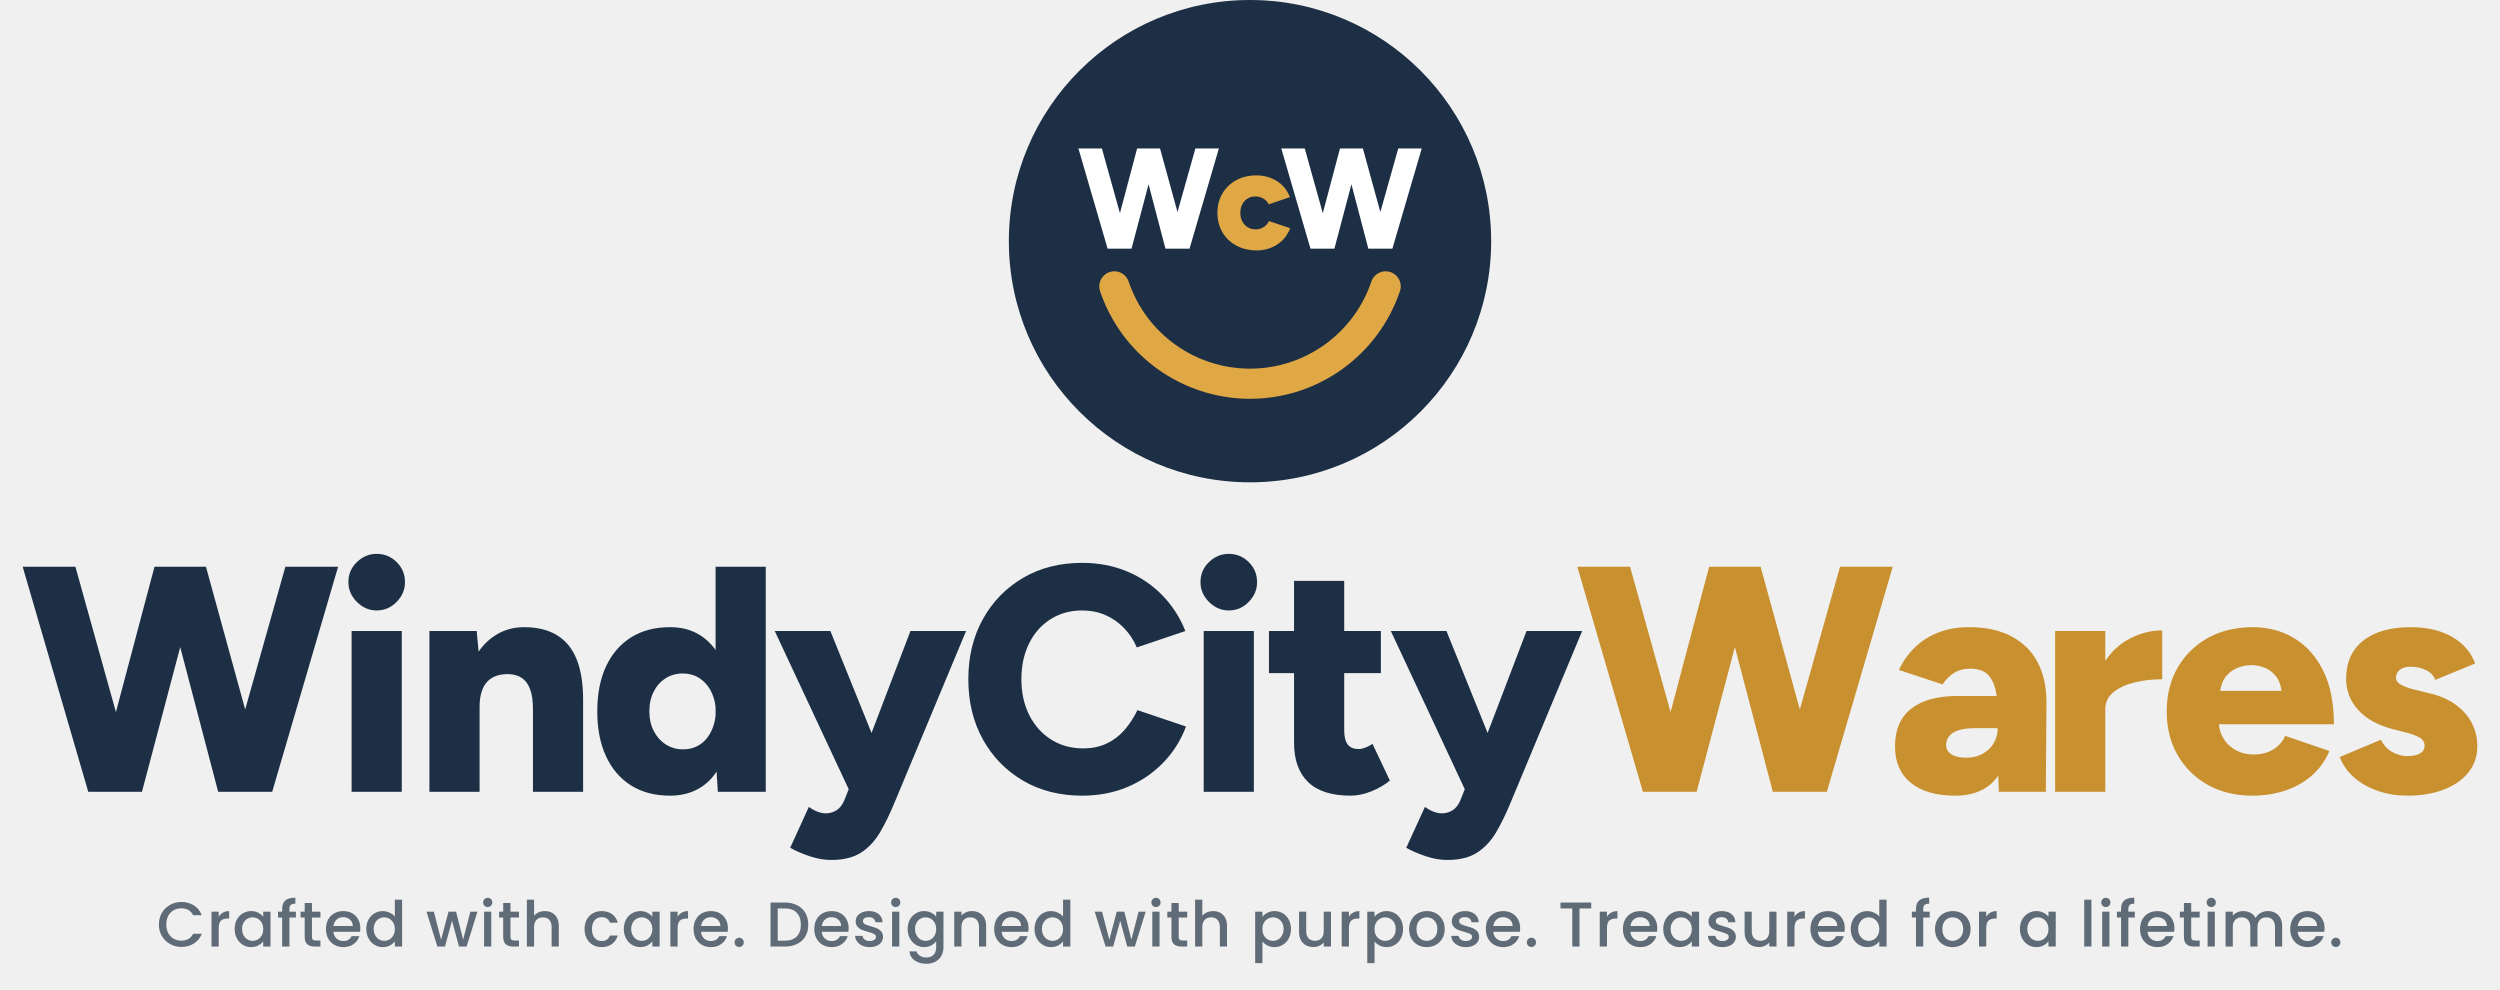
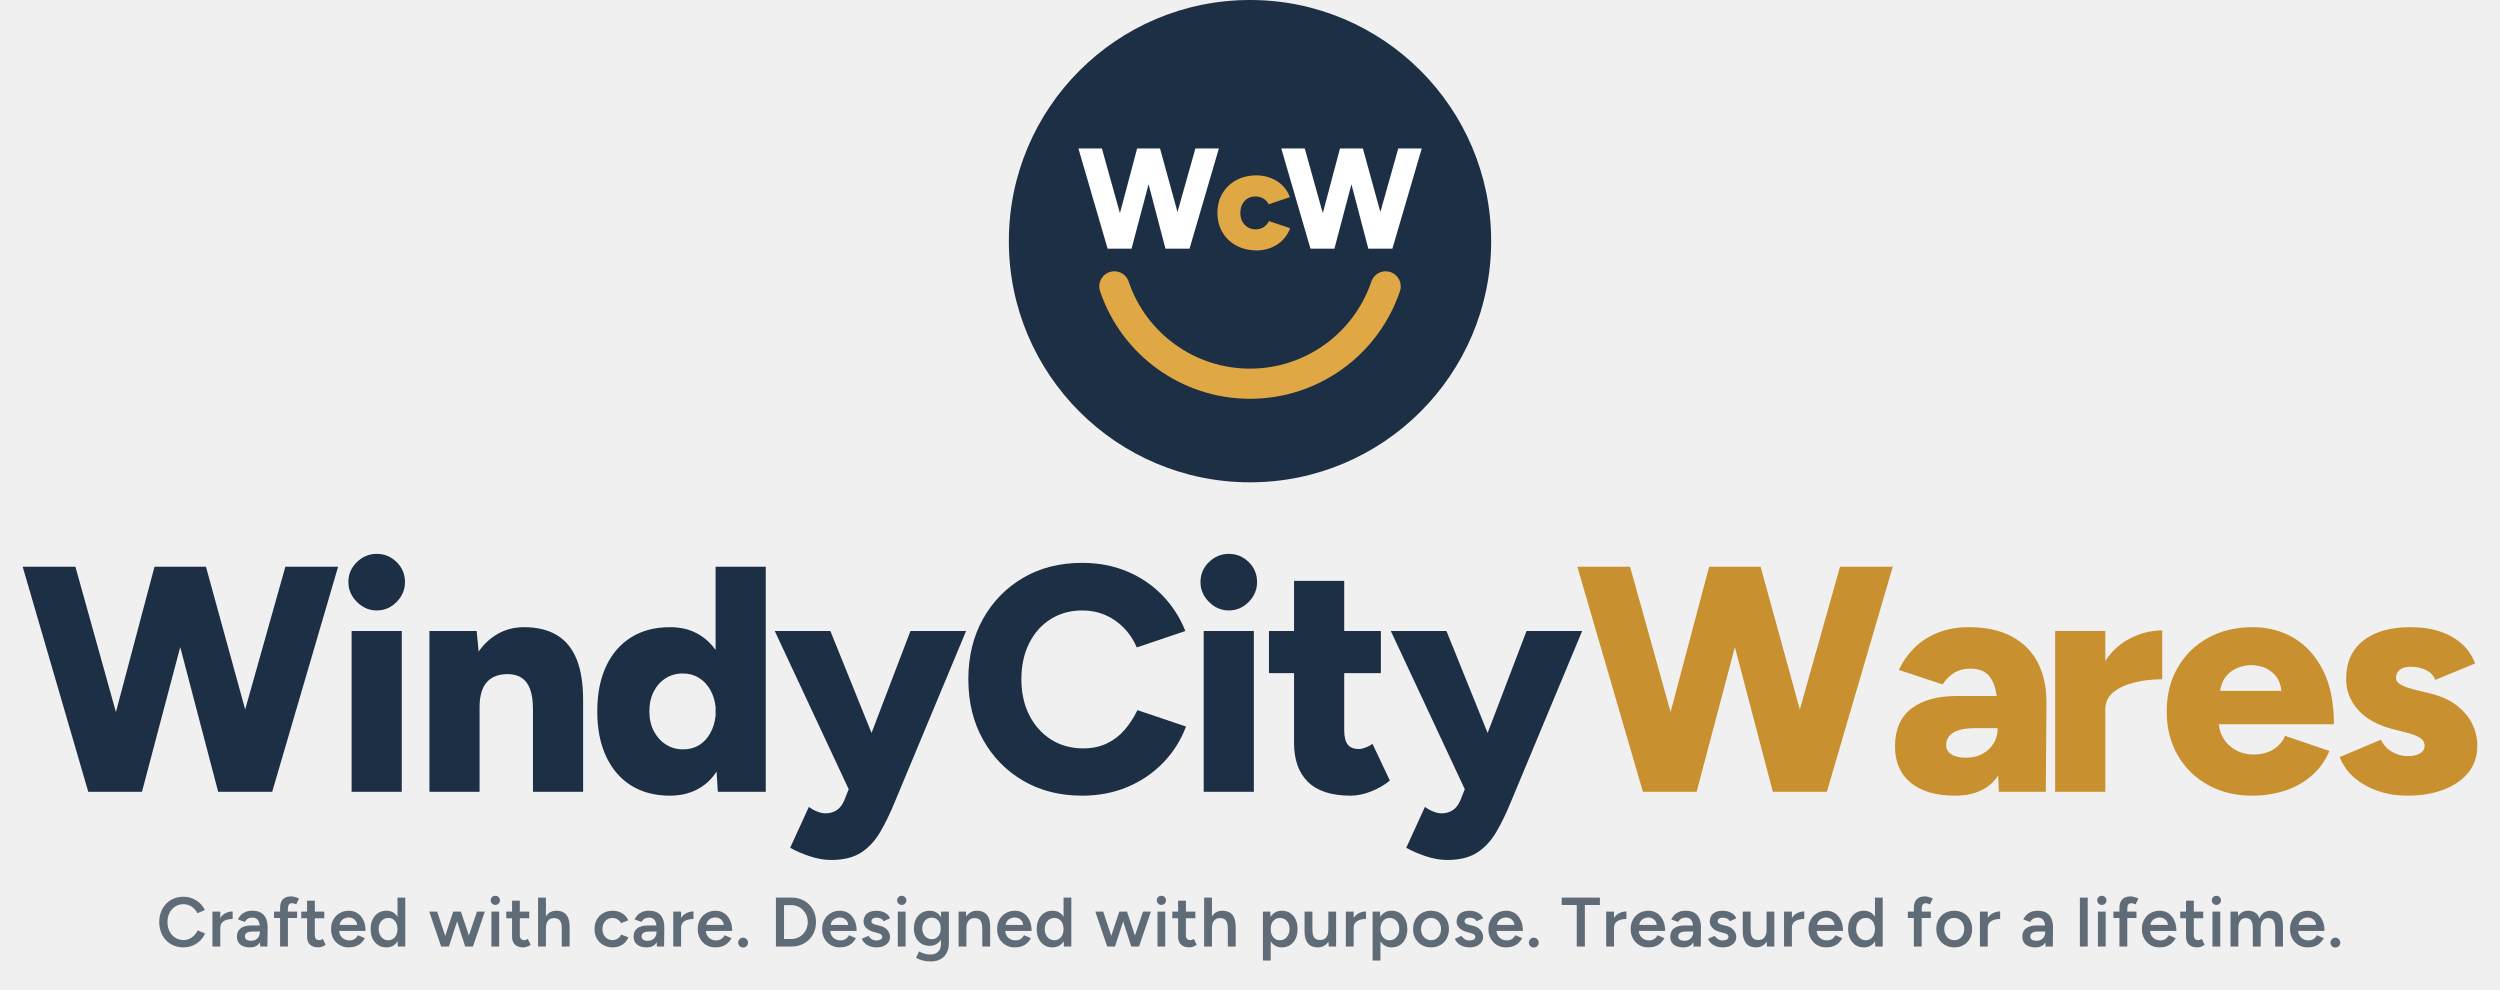
<svg xmlns="http://www.w3.org/2000/svg" viewBox="0 0 497.60 197.00" role="img" aria-label="WindyCityWares">
  <g transform="translate(200.80 0) scale(1.5)">
    <circle cx="32" cy="32" r="32" fill="#1c2f45" />
    <g transform="translate(9.079 33) scale(0.019)">
      <path fill="#ffffff" d="M212.0 0 8.0 -700H172.0L298.0 -248L418.0 -700H578.0L700.0 -256L825.0 -700H989.0L784.0 0H616.0L498.0 -450L379.0 0ZM1628.787 0 1424.787 -700H1588.787L1714.787 -248L1834.787 -700H1994.787L2116.787 -256L2241.787 -700H2405.787L2200.787 0H2032.787L1914.787 -450L1795.787 0Z" />
      <path fill="#e0a845" d="M1253.893 12Q1173.893 12 1111.393 -21.5Q1048.893 -55 1013.893 -114.5Q978.893 -174 978.893 -250Q978.893 -327 1013.893 -386.0Q1048.893 -445 1110.393 -478.5Q1171.893 -512 1251.893 -512Q1328.893 -512 1392.893 -473.0Q1456.893 -434 1484.893 -360L1336.893 -310Q1325.893 -334 1300.393 -349.5Q1274.893 -365 1243.893 -365Q1212.893 -365 1189.393 -350.5Q1165.893 -336 1152.393 -310.0Q1138.893 -284 1138.893 -250Q1138.893 -216 1152.393 -190.5Q1165.893 -165 1190.393 -150.0Q1214.893 -135 1245.893 -135Q1276.893 -135 1301.893 -151.0Q1326.893 -167 1338.893 -193L1486.893 -143Q1457.893 -68 1394.393 -28.0Q1330.893 12 1253.893 12Z" />
    </g>
    <path d="M14 38A19 19 0 0 0 50 38" fill="none" stroke="#e0a845" stroke-width="4" stroke-linecap="round" />
  </g>
  <g transform="translate(4.00 157.60) scale(0.064)">
    <path fill="#1c2f45" d="M212.0 0 8.0 -700H172.0L298.0 -248L418.0 -700H578.0L700.0 -256L825.0 -700H989.0L784.0 0H616.0L498.0 -450L379.0 0ZM1030.998 0V-500H1186.998V0ZM1108.998 -564Q1073.998 -564 1047.498 -590.5Q1020.998 -617 1020.998 -652Q1020.998 -689 1047.498 -714.5Q1073.998 -740 1108.998 -740Q1144.998 -740 1170.998 -714.5Q1196.998 -689 1196.998 -652Q1196.998 -617 1170.998 -590.5Q1144.998 -564 1108.998 -564ZM1272.998 0V-500H1419.998L1425.998 -436Q1450.998 -472 1486.998 -492.0Q1522.998 -512 1567.998 -512Q1627.998 -512 1668.998 -487.5Q1709.998 -463 1730.498 -413.0Q1750.998 -363 1750.998 -285V0H1594.998V-256Q1594.998 -296 1585.998 -319.5Q1576.998 -343 1560.498 -354.0Q1543.998 -365 1519.998 -366Q1474.998 -367 1451.998 -341.5Q1428.998 -316 1428.998 -264V0ZM2020.997 12Q1950.997 12 1900.497 -19.5Q1849.997 -51 1822.497 -110.0Q1794.997 -169 1794.997 -250Q1794.997 -332 1822.497 -390.5Q1849.997 -449 1900.497 -480.5Q1950.997 -512 2020.997 -512Q2067.997 -512 2103.497 -493.5Q2138.997 -475 2162.997 -441V-700H2318.997V0H2169.997L2165.997 -63Q2142.997 -27 2105.997 -7.5Q2068.997 12 2020.997 12ZM2061.997 -132Q2089.997 -132 2111.497 -145.0Q2132.997 -158 2146.497 -182.5Q2159.997 -207 2162.997 -237V-263Q2159.997 -293 2146.497 -317.0Q2132.997 -341 2110.997 -354.5Q2088.997 -368 2060.997 -368Q2030.997 -368 2007.497 -353.0Q1983.997 -338 1970.497 -311.5Q1956.997 -285 1956.997 -250Q1956.997 -215 1970.997 -188.5Q1984.997 -162 2008.497 -147.0Q2031.997 -132 2061.997 -132ZM2521.996 212Q2489.996 212 2454.496 200.0Q2418.996 188 2394.996 174L2452.996 47Q2466.996 57 2480.496 62.0Q2493.996 67 2504.996 67Q2523.996 67 2538.996 57.5Q2553.996 48 2562.996 27L2576.996 -8L2346.996 -500H2519.996L2647.996 -183L2768.996 -500H2941.996L2720.996 30Q2698.996 84 2674.996 125.0Q2650.996 166 2615.496 189.0Q2579.996 212 2521.996 212ZM3302.995 12Q3198.995 12 3119.495 -34.5Q3039.995 -81 2994.495 -162.5Q2948.995 -244 2948.995 -350Q2948.995 -456 2994.495 -537.5Q3039.995 -619 3119.495 -665.5Q3198.995 -712 3302.995 -712Q3378.995 -712 3442.495 -685.5Q3505.995 -659 3552.495 -611.0Q3598.995 -563 3623.995 -500L3472.995 -449Q3457.995 -484 3432.495 -510.0Q3406.995 -536 3374.495 -550.0Q3341.995 -564 3302.995 -564Q3247.995 -564 3204.995 -537.0Q3161.995 -510 3137.995 -461.5Q3113.995 -413 3113.995 -350Q3113.995 -287 3138.495 -238.5Q3162.995 -190 3206.495 -162.5Q3249.995 -135 3305.995 -135Q3346.995 -135 3378.995 -150.0Q3410.995 -165 3434.495 -192.0Q3457.995 -219 3474.995 -254L3625.995 -203Q3601.995 -139 3554.995 -90.5Q3507.995 -42 3443.995 -15.0Q3379.995 12 3302.995 12ZM3680.994 0V-500H3836.994V0ZM3758.994 -564Q3723.994 -564 3697.494 -590.5Q3670.994 -617 3670.994 -652Q3670.994 -689 3697.494 -714.5Q3723.994 -740 3758.994 -740Q3794.994 -740 3820.994 -714.5Q3846.994 -689 3846.994 -652Q3846.994 -617 3820.994 -590.5Q3794.994 -564 3758.994 -564ZM4137.993 12Q4048.993 12 4005.493 -30.5Q3961.993 -73 3961.993 -152V-369H3883.993V-500H3961.993V-656H4117.993V-500H4231.993V-369H4117.993V-191Q4117.993 -161 4128.993 -147.0Q4139.993 -133 4162.993 -133Q4171.993 -133 4183.993 -137.5Q4195.993 -142 4205.993 -149L4259.993 -35Q4235.993 -15 4202.493 -1.5Q4168.993 12 4137.993 12ZM4437.993 212Q4405.993 212 4370.493 200.0Q4334.993 188 4310.993 174L4368.993 47Q4382.993 57 4396.493 62.0Q4409.993 67 4420.993 67Q4439.993 67 4454.993 57.5Q4469.993 48 4478.993 27L4492.993 -8L4262.993 -500H4435.993L4563.993 -183L4684.993 -500H4857.993L4636.993 30Q4614.993 84 4590.993 125.0Q4566.993 166 4531.493 189.0Q4495.993 212 4437.993 212Z" />
    <path fill="#c9902f" d="M5046.992 0 4842.992 -700H5006.992L5132.992 -248L5252.992 -700H5412.992L5534.992 -256L5659.992 -700H5823.992L5618.992 0H5450.992L5332.992 -450L5213.992 0ZM6017.99 12Q5928.99 12 5879.99 -28.0Q5830.99 -68 5830.99 -141Q5830.99 -220 5881.99 -259.0Q5932.99 -298 6024.99 -298H6146.99Q6141.99 -338 6123.49 -360.5Q6104.99 -383 6063.99 -383Q6035.99 -383 6014.99 -370.0Q5993.99 -357 5978.99 -334L5842.99 -379Q5859.99 -416 5889.49 -446.0Q5918.99 -476 5961.99 -494.0Q6004.99 -512 6061.99 -512Q6139.99 -512 6193.99 -483.0Q6247.99 -454 6274.99 -402.0Q6301.99 -350 6301.99 -279L6299.99 0H6153.99L6151.99 -51Q6131.99 -20 6097.99 -4.0Q6063.99 12 6017.99 12ZM6051.99 -106Q6080.99 -106 6102.99 -118.0Q6124.99 -130 6137.49 -150.5Q6149.99 -171 6149.99 -195V-198H6083.99Q6033.99 -198 6011.99 -184.0Q5989.99 -170 5989.99 -145Q5989.99 -127 6006.49 -116.5Q6022.99 -106 6051.99 -106ZM6328.989 0V-500H6484.989V-407Q6515.989 -454 6563.989 -478.0Q6611.989 -502 6661.989 -502V-350Q6615.989 -350 6575.489 -340.0Q6534.989 -330 6509.989 -309.5Q6484.989 -289 6484.989 -257V0ZM6941.988 12Q6863.988 12 6803.988 -21.5Q6743.988 -55 6709.988 -114.0Q6675.988 -173 6675.988 -250Q6675.988 -328 6710.488 -387.0Q6744.988 -446 6804.988 -479.0Q6864.988 -512 6943.988 -512Q7014.988 -512 7071.988 -478.0Q7128.988 -444 7162.488 -377.0Q7195.988 -310 7195.988 -210H6837.988Q6842.988 -167 6873.488 -141.5Q6903.988 -116 6945.988 -116Q6982.988 -116 7008.488 -132.5Q7033.988 -149 7043.988 -174L7181.988 -127Q7161.988 -80 7125.488 -49.0Q7088.988 -18 7041.988 -3.0Q6994.988 12 6941.988 12ZM6841.988 -314H7032.988Q7028.988 -344 7013.988 -361.5Q6998.988 -379 6978.988 -386.5Q6958.988 -394 6938.988 -394Q6919.988 -394 6898.988 -386.5Q6877.988 -379 6862.488 -361.5Q6846.988 -344 6841.988 -314ZM7424.987 12Q7375.987 12 7333.487 -2.5Q7290.987 -17 7259.987 -43.5Q7228.987 -70 7213.987 -108L7341.987 -162Q7354.987 -136 7377.987 -123.5Q7400.987 -111 7424.987 -111Q7449.987 -111 7463.987 -119.5Q7477.987 -128 7477.987 -143Q7477.987 -159 7463.487 -168.0Q7448.987 -177 7421.987 -184L7378.987 -195Q7308.987 -213 7271.487 -254.5Q7233.987 -296 7233.987 -351Q7233.987 -428 7286.987 -470.0Q7339.987 -512 7433.987 -512Q7486.987 -512 7527.487 -498.0Q7567.987 -484 7595.487 -458.5Q7622.987 -433 7634.987 -399L7510.987 -348Q7503.987 -368 7482.487 -378.5Q7460.987 -389 7434.987 -389Q7412.987 -389 7400.987 -379.5Q7388.987 -370 7388.987 -354Q7388.987 -342 7403.487 -333.5Q7417.987 -325 7445.987 -318L7498.987 -305Q7545.987 -293 7577.987 -268.5Q7609.987 -244 7625.987 -211.5Q7641.987 -179 7641.987 -142Q7641.987 -95 7614.487 -60.5Q7586.987 -26 7537.987 -7.0Q7488.987 12 7424.987 12Z" />
  </g>
-   <path fill="#5f6b76" transform="translate(31.16 188.40) scale(0.0126 -0.0126)" d="M392 704Q503 704 590 650Q676 595 715 495H578Q551 550 503 577Q455 604 392 604Q323 604 269 573Q215 542 184 484Q154 426 154 349Q154 272 184 214Q215 156 269 124Q323 93 392 93Q455 93 503 120Q551 147 578 202H715Q676 102 590 48Q503 -6 392 -6Q294 -6 213 40Q132 85 84 166Q37 247 37 349Q37 451 84 532Q132 613 214 658Q295 704 392 704Z M1147 560V442H1118Q1051 442 1016 408Q982 374 982 290V0H868V551H982V471Q1007 513 1048 536Q1090 560 1147 560Z M1494 560Q1559 560 1608 534Q1656 509 1685 471V551H1800V0H1685V82Q1656 43 1606 17Q1556 -9 1492 -9Q1421 -9 1362 28Q1303 64 1268 130Q1234 195 1234 278Q1234 361 1268 425Q1303 489 1362 524Q1422 560 1494 560ZM1518 461Q1474 461 1436 440Q1398 418 1374 376Q1351 335 1351 278Q1351 221 1374 178Q1398 135 1436 112Q1475 90 1518 90Q1562 90 1600 112Q1638 134 1662 176Q1685 219 1685 276Q1685 333 1662 375Q1638 417 1600 439Q1562 461 1518 461Z M2201 458H2099V0H1984V458H1919V551H1984V590Q1984 685 2034 728Q2085 772 2193 772V677Q2141 677 2120 658Q2099 638 2099 590V551H2201Z M2455 458V153Q2455 122 2470 108Q2484 95 2519 95H2589V0H2499Q2422 0 2381 36Q2340 72 2340 153V458H2275V551H2340V688H2455V551H2589V458Z M3215 233H2794Q2799 167 2843 127Q2887 87 2951 87Q3043 87 3081 164H3204Q3179 88 3114 40Q3048 -9 2951 -9Q2872 -9 2810 26Q2747 62 2712 126Q2676 191 2676 276Q2676 361 2710 426Q2745 490 2808 525Q2870 560 2951 560Q3029 560 3090 526Q3151 492 3185 430Q3219 369 3219 289Q3219 258 3215 233ZM3100 325Q3099 388 3055 426Q3011 464 2946 464Q2887 464 2845 426Q2803 389 2795 325Z M3574 560Q3628 560 3680 536Q3733 513 3764 474V740H3879V0H3764V83Q3736 43 3686 17Q3637 -9 3573 -9Q3501 -9 3442 28Q3382 64 3348 130Q3313 195 3313 278Q3313 361 3348 425Q3382 489 3442 524Q3501 560 3574 560ZM3597 461Q3553 461 3515 440Q3477 418 3454 376Q3430 335 3430 278Q3430 221 3454 178Q3477 135 3516 112Q3554 90 3597 90Q3641 90 3679 112Q3717 134 3740 176Q3764 219 3764 276Q3764 333 3740 375Q3717 417 3679 439Q3641 461 3597 461Z M5069 551 4898 0H4778L4667 407L4556 0H4436L4264 551H4380L4495 108L4612 551H4731L4843 110L4957 551Z M5159 697Q5159 728 5180 749Q5201 770 5232 770Q5262 770 5283 749Q5304 728 5304 697Q5304 666 5283 645Q5262 624 5232 624Q5201 624 5180 645Q5159 666 5159 697ZM5288 551V0H5174V551Z M5591 458V153Q5591 122 5606 108Q5620 95 5655 95H5725V0H5635Q5558 0 5517 36Q5476 72 5476 153V458H5411V551H5476V688H5591V551H5725V458Z M6354 325V0H6241V308Q6241 382 6204 422Q6167 461 6103 461Q6039 461 6002 422Q5964 382 5964 308V0H5850V740H5964V487Q5993 522 6038 541Q6082 560 6135 560Q6198 560 6248 533Q6297 506 6326 453Q6354 400 6354 325Z M7031 560Q7131 560 7196 512Q7262 465 7285 377H7162Q7147 418 7114 441Q7081 464 7031 464Q6961 464 6920 414Q6878 365 6878 276Q6878 187 6920 137Q6961 87 7031 87Q7130 87 7162 174H7285Q7261 90 7195 40Q7129 -9 7031 -9Q6952 -9 6891 26Q6830 62 6796 126Q6761 191 6761 276Q6761 361 6796 426Q6830 490 6891 525Q6952 560 7031 560Z M7641 560Q7706 560 7754 534Q7803 509 7832 471V551H7947V0H7832V82Q7803 43 7753 17Q7703 -9 7639 -9Q7568 -9 7509 28Q7450 64 7416 130Q7381 195 7381 278Q7381 361 7416 425Q7450 489 7510 524Q7569 560 7641 560ZM7665 461Q7621 461 7583 440Q7545 418 7522 376Q7498 335 7498 278Q7498 221 7522 178Q7545 135 7584 112Q7622 90 7665 90Q7709 90 7747 112Q7785 134 7808 176Q7832 219 7832 276Q7832 333 7808 375Q7785 417 7747 439Q7709 461 7665 461Z M8396 560V442H8367Q8300 442 8266 408Q8231 374 8231 290V0H8117V551H8231V471Q8256 513 8298 536Q8339 560 8396 560Z M9022 233H8601Q8606 167 8650 127Q8694 87 8758 87Q8850 87 8888 164H9011Q8986 88 8920 40Q8855 -9 8758 -9Q8679 -9 8616 26Q8554 62 8518 126Q8483 191 8483 276Q8483 361 8518 426Q8552 490 8614 525Q8677 560 8758 560Q8836 560 8897 526Q8958 492 8992 430Q9026 369 9026 289Q9026 258 9022 233ZM8907 325Q8906 388 8862 426Q8818 464 8753 464Q8694 464 8652 426Q8610 389 8602 325Z M9131 66Q9131 97 9152 118Q9173 139 9204 139Q9234 139 9255 118Q9276 97 9276 66Q9276 35 9255 14Q9234 -7 9204 -7Q9173 -7 9152 14Q9131 35 9131 66Z M10295 345Q10295 239 10250 161Q10204 83 10120 42Q10037 0 9926 0H9699V695H9926Q10037 695 10120 652Q10204 610 10250 530Q10295 451 10295 345ZM10178 345Q10178 466 10113 534Q10048 602 9926 602H9813V93H9926Q10048 93 10113 159Q10178 225 10178 345Z M10929 233H10508Q10513 167 10557 127Q10601 87 10665 87Q10757 87 10795 164H10918Q10893 88 10828 40Q10762 -9 10665 -9Q10586 -9 10524 26Q10461 62 10426 126Q10390 191 10390 276Q10390 361 10424 426Q10459 490 10522 525Q10584 560 10665 560Q10743 560 10804 526Q10865 492 10899 430Q10933 369 10933 289Q10933 258 10929 233ZM10814 325Q10813 388 10769 426Q10725 464 10660 464Q10601 464 10559 426Q10517 389 10509 325Z M11035 169H11153Q11156 134 11186 110Q11217 87 11263 87Q11311 87 11338 106Q11364 124 11364 153Q11364 184 11334 199Q11305 214 11241 232Q11179 249 11140 265Q11101 281 11072 314Q11044 347 11044 401Q11044 445 11070 482Q11096 518 11144 539Q11193 560 11256 560Q11350 560 11408 512Q11465 465 11469 383H11355Q11352 420 11325 442Q11298 464 11252 464Q11207 464 11183 447Q11159 430 11159 402Q11159 380 11175 365Q11191 350 11214 342Q11237 333 11282 320Q11342 304 11380 288Q11419 271 11447 239Q11475 207 11476 154Q11476 107 11450 70Q11424 33 11376 12Q11329 -9 11265 -9Q11200 -9 11148 14Q11097 38 11067 78Q11037 119 11035 169Z M11604 697Q11604 728 11625 749Q11646 770 11677 770Q11707 770 11728 749Q11749 728 11749 697Q11749 666 11728 645Q11707 624 11677 624Q11646 624 11625 645Q11604 666 11604 697ZM11733 551V0H11619V551Z M12316 471V551H12431V-9Q12431 -85 12399 -144Q12367 -204 12306 -238Q12246 -272 12162 -272Q12050 -272 11976 -220Q11902 -167 11892 -77H12005Q12018 -120 12060 -146Q12103 -173 12162 -173Q12231 -173 12274 -131Q12316 -89 12316 -9V83Q12287 44 12238 18Q12188 -9 12125 -9Q12053 -9 11994 28Q11934 64 11900 130Q11865 195 11865 278Q11865 361 11900 425Q11934 489 11994 524Q12053 560 12125 560Q12189 560 12238 534Q12288 509 12316 471ZM12149 461Q12105 461 12067 440Q12029 418 12006 376Q11982 335 11982 278Q11982 221 12006 178Q12029 135 12068 112Q12106 90 12149 90Q12193 90 12231 112Q12269 134 12292 176Q12316 219 12316 276Q12316 333 12292 375Q12269 417 12231 439Q12193 461 12149 461Z M13105 325V0H12992V308Q12992 382 12955 422Q12918 461 12854 461Q12790 461 12752 422Q12715 382 12715 308V0H12601V551H12715V488Q12743 522 12786 541Q12830 560 12879 560Q12944 560 12996 533Q13047 506 13076 453Q13105 400 13105 325Z M13771 233H13350Q13355 167 13399 127Q13443 87 13507 87Q13599 87 13637 164H13760Q13735 88 13670 40Q13604 -9 13507 -9Q13428 -9 13366 26Q13303 62 13268 126Q13232 191 13232 276Q13232 361 13266 426Q13301 490 13364 525Q13426 560 13507 560Q13585 560 13646 526Q13707 492 13741 430Q13775 369 13775 289Q13775 258 13771 233ZM13656 325Q13655 388 13611 426Q13567 464 13502 464Q13443 464 13401 426Q13359 389 13351 325Z M14130 560Q14184 560 14236 536Q14289 513 14320 474V740H14435V0H14320V83Q14292 43 14242 17Q14193 -9 14129 -9Q14057 -9 13998 28Q13938 64 13904 130Q13869 195 13869 278Q13869 361 13904 425Q13938 489 13998 524Q14057 560 14130 560ZM14153 461Q14109 461 14071 440Q14033 418 14010 376Q13986 335 13986 278Q13986 221 14010 178Q14033 135 14072 112Q14110 90 14153 90Q14197 90 14235 112Q14273 134 14296 176Q14320 219 14320 276Q14320 333 14296 375Q14273 417 14235 439Q14197 461 14153 461Z M15625 551 15454 0H15334L15223 407L15112 0H14992L14820 551H14936L15051 108L15168 551H15287L15399 110L15513 551Z M15715 697Q15715 728 15736 749Q15757 770 15788 770Q15818 770 15839 749Q15860 728 15860 697Q15860 666 15839 645Q15818 624 15788 624Q15757 624 15736 645Q15715 666 15715 697ZM15844 551V0H15730V551Z M16147 458V153Q16147 122 16162 108Q16176 95 16211 95H16281V0H16191Q16114 0 16073 36Q16032 72 16032 153V458H15967V551H16032V688H16147V551H16281V458Z M16910 325V0H16797V308Q16797 382 16760 422Q16723 461 16659 461Q16595 461 16558 422Q16520 382 16520 308V0H16406V740H16520V487Q16549 522 16594 541Q16638 560 16691 560Q16754 560 16804 533Q16853 506 16882 453Q16910 400 16910 325Z M17661 560Q17733 560 17792 524Q17852 489 17886 425Q17920 361 17920 278Q17920 195 17886 130Q17852 64 17792 28Q17733 -9 17661 -9Q17598 -9 17549 16Q17500 42 17469 80V-262H17355V551H17469V470Q17498 508 17548 534Q17598 560 17661 560ZM17636 461Q17593 461 17554 439Q17516 417 17492 375Q17469 333 17469 276Q17469 219 17492 176Q17516 134 17554 112Q17593 90 17636 90Q17680 90 17718 112Q17757 135 17780 178Q17804 221 17804 278Q17804 335 17780 376Q17757 418 17718 440Q17680 461 17636 461Z M18552 551V0H18438V65Q18411 31 18368 12Q18324 -8 18275 -8Q18210 -8 18158 19Q18107 46 18078 99Q18048 152 18048 227V551H18161V244Q18161 170 18198 130Q18235 91 18299 91Q18363 91 18400 130Q18438 170 18438 244V551Z M19001 560V442H18972Q18905 442 18870 408Q18836 374 18836 290V0H18722V551H18836V471Q18861 513 18902 536Q18944 560 19001 560Z M19432 560Q19504 560 19564 524Q19623 489 19657 425Q19691 361 19691 278Q19691 195 19657 130Q19623 64 19564 28Q19504 -9 19432 -9Q19369 -9 19320 16Q19271 42 19240 80V-262H19126V551H19240V470Q19269 508 19319 534Q19369 560 19432 560ZM19407 461Q19364 461 19326 439Q19287 417 19264 375Q19240 333 19240 276Q19240 219 19264 176Q19287 134 19326 112Q19364 90 19407 90Q19451 90 19490 112Q19528 135 19552 178Q19575 221 19575 278Q19575 335 19552 376Q19528 418 19490 440Q19451 461 19407 461Z M19787 276Q19787 360 19824 425Q19861 490 19925 525Q19989 560 20068 560Q20147 560 20211 525Q20275 490 20312 425Q20349 360 20349 276Q20349 192 20311 127Q20273 62 20208 26Q20142 -9 20063 -9Q19985 -9 19922 26Q19859 62 19823 126Q19787 191 19787 276ZM20232 276Q20232 336 20209 378Q20186 419 20148 440Q20110 461 20066 461Q20022 461 19984 440Q19947 419 19925 378Q19903 336 19903 276Q19903 187 19948 138Q19994 90 20063 90Q20107 90 20146 111Q20184 132 20208 174Q20232 216 20232 276Z M20452 169H20570Q20573 134 20604 110Q20634 87 20680 87Q20728 87 20754 106Q20781 124 20781 153Q20781 184 20752 199Q20722 214 20658 232Q20596 249 20557 265Q20518 281 20490 314Q20461 347 20461 401Q20461 445 20487 482Q20513 518 20562 539Q20610 560 20673 560Q20767 560 20824 512Q20882 465 20886 383H20772Q20769 420 20742 442Q20715 464 20669 464Q20624 464 20600 447Q20576 430 20576 402Q20576 380 20592 365Q20608 350 20631 342Q20654 333 20699 320Q20759 304 20798 288Q20836 271 20864 239Q20892 207 20893 154Q20893 107 20867 70Q20841 33 20794 12Q20746 -9 20682 -9Q20617 -9 20566 14Q20514 38 20484 78Q20454 119 20452 169Z M21537 233H21116Q21121 167 21165 127Q21209 87 21273 87Q21365 87 21403 164H21526Q21501 88 21436 40Q21370 -9 21273 -9Q21194 -9 21132 26Q21069 62 21034 126Q20998 191 20998 276Q20998 361 21032 426Q21067 490 21130 525Q21192 560 21273 560Q21351 560 21412 526Q21473 492 21507 430Q21541 369 21541 289Q21541 258 21537 233ZM21422 325Q21421 388 21377 426Q21333 464 21268 464Q21209 464 21167 426Q21125 389 21117 325Z M21646 66Q21646 97 21667 118Q21688 139 21719 139Q21749 139 21770 118Q21791 97 21791 66Q21791 35 21770 14Q21749 -7 21719 -7Q21688 -7 21667 14Q21646 35 21646 66Z M22663 695V602H22478V0H22364V602H22178V695Z M23077 560V442H23048Q22981 442 22946 408Q22912 374 22912 290V0H22798V551H22912V471Q22937 513 22978 536Q23020 560 23077 560Z M23703 233H23282Q23287 167 23331 127Q23375 87 23439 87Q23531 87 23569 164H23692Q23667 88 23602 40Q23536 -9 23439 -9Q23360 -9 23298 26Q23235 62 23200 126Q23164 191 23164 276Q23164 361 23198 426Q23233 490 23296 525Q23358 560 23439 560Q23517 560 23578 526Q23639 492 23673 430Q23707 369 23707 289Q23707 258 23703 233ZM23588 325Q23587 388 23543 426Q23499 464 23434 464Q23375 464 23333 426Q23291 389 23283 325Z M24061 560Q24126 560 24174 534Q24223 509 24252 471V551H24367V0H24252V82Q24223 43 24173 17Q24123 -9 24059 -9Q23988 -9 23929 28Q23870 64 23836 130Q23801 195 23801 278Q23801 361 23836 425Q23870 489 23930 524Q23989 560 24061 560ZM24085 461Q24041 461 24003 440Q23965 418 23942 376Q23918 335 23918 278Q23918 221 23942 178Q23965 135 24004 112Q24042 90 24085 90Q24129 90 24167 112Q24205 134 24228 176Q24252 219 24252 276Q24252 333 24228 375Q24205 417 24167 439Q24129 461 24085 461Z M24507 169H24625Q24628 134 24658 110Q24689 87 24735 87Q24783 87 24810 106Q24836 124 24836 153Q24836 184 24806 199Q24777 214 24713 232Q24651 249 24612 265Q24573 281 24544 314Q24516 347 24516 401Q24516 445 24542 482Q24568 518 24616 539Q24665 560 24728 560Q24822 560 24880 512Q24937 465 24941 383H24827Q24824 420 24797 442Q24770 464 24724 464Q24679 464 24655 447Q24631 430 24631 402Q24631 380 24647 365Q24663 350 24686 342Q24709 333 24754 320Q24814 304 24852 288Q24891 271 24919 239Q24947 207 24948 154Q24948 107 24922 70Q24896 33 24848 12Q24801 -9 24737 -9Q24672 -9 24620 14Q24569 38 24539 78Q24509 119 24507 169Z M25590 551V0H25476V65Q25449 31 25406 12Q25362 -8 25313 -8Q25248 -8 25196 19Q25145 46 25116 99Q25086 152 25086 227V551H25199V244Q25199 170 25236 130Q25273 91 25337 91Q25401 91 25438 130Q25476 170 25476 244V551Z M26039 560V442H26010Q25943 442 25908 408Q25874 374 25874 290V0H25760V551H25874V471Q25899 513 25940 536Q25982 560 26039 560Z M26665 233H26244Q26249 167 26293 127Q26337 87 26401 87Q26493 87 26531 164H26654Q26629 88 26564 40Q26498 -9 26401 -9Q26322 -9 26260 26Q26197 62 26162 126Q26126 191 26126 276Q26126 361 26160 426Q26195 490 26258 525Q26320 560 26401 560Q26479 560 26540 526Q26601 492 26635 430Q26669 369 26669 289Q26669 258 26665 233ZM26550 325Q26549 388 26505 426Q26461 464 26396 464Q26337 464 26295 426Q26253 389 26245 325Z M27024 560Q27078 560 27130 536Q27183 513 27214 474V740H27329V0H27214V83Q27186 43 27136 17Q27087 -9 27023 -9Q26951 -9 26892 28Q26832 64 26798 130Q26763 195 26763 278Q26763 361 26798 425Q26832 489 26892 524Q26951 560 27024 560ZM27047 461Q27003 461 26965 440Q26927 418 26904 376Q26880 335 26880 278Q26880 221 26904 178Q26927 135 26966 112Q27004 90 27047 90Q27091 90 27129 112Q27167 134 27190 176Q27214 219 27214 276Q27214 333 27190 375Q27167 417 27129 439Q27091 461 27047 461Z M28010 458H27908V0H27793V458H27728V551H27793V590Q27793 685 27844 728Q27894 772 28002 772V677Q27950 677 27929 658Q27908 638 27908 590V551H28010Z M28094 276Q28094 360 28131 425Q28168 490 28232 525Q28296 560 28375 560Q28454 560 28518 525Q28582 490 28619 425Q28656 360 28656 276Q28656 192 28618 127Q28580 62 28514 26Q28449 -9 28370 -9Q28292 -9 28229 26Q28166 62 28130 126Q28094 191 28094 276ZM28539 276Q28539 336 28516 378Q28493 419 28455 440Q28417 461 28373 461Q28329 461 28292 440Q28254 419 28232 378Q28210 336 28210 276Q28210 187 28256 138Q28301 90 28370 90Q28414 90 28452 111Q28491 132 28515 174Q28539 216 28539 276Z M29068 560V442H29039Q28972 442 28938 408Q28903 374 28903 290V0H28789V551H28903V471Q28928 513 28970 536Q29011 560 29068 560Z M29695 560Q29760 560 29808 534Q29857 509 29886 471V551H30001V0H29886V82Q29857 43 29807 17Q29757 -9 29693 -9Q29622 -9 29563 28Q29504 64 29470 130Q29435 195 29435 278Q29435 361 29470 425Q29504 489 29564 524Q29623 560 29695 560ZM29719 461Q29675 461 29637 440Q29599 418 29576 376Q29552 335 29552 278Q29552 221 29576 178Q29599 135 29638 112Q29676 90 29719 90Q29763 90 29801 112Q29839 134 29862 176Q29886 219 29886 276Q29886 333 29862 375Q29839 417 29801 439Q29763 461 29719 461Z M30565 740V0H30451V740Z M30720 697Q30720 728 30741 749Q30762 770 30793 770Q30823 770 30844 749Q30865 728 30865 697Q30865 666 30844 645Q30823 624 30793 624Q30762 624 30741 645Q30720 666 30720 697ZM30849 551V0H30735V551Z M31250 458H31148V0H31033V458H30968V551H31033V590Q31033 685 31084 728Q31134 772 31242 772V677Q31190 677 31169 658Q31148 638 31148 590V551H31250Z M31872 233H31451Q31456 167 31500 127Q31544 87 31608 87Q31700 87 31738 164H31861Q31836 88 31770 40Q31705 -9 31608 -9Q31529 -9 31466 26Q31404 62 31368 126Q31333 191 31333 276Q31333 361 31368 426Q31402 490 31464 525Q31527 560 31608 560Q31686 560 31747 526Q31808 492 31842 430Q31876 369 31876 289Q31876 258 31872 233ZM31757 325Q31756 388 31712 426Q31668 464 31603 464Q31544 464 31502 426Q31460 389 31452 325Z M32141 458V153Q32141 122 32156 108Q32170 95 32205 95H32275V0H32185Q32108 0 32067 36Q32026 72 32026 153V458H31961V551H32026V688H32141V551H32275V458Z M32385 697Q32385 728 32406 749Q32427 770 32458 770Q32488 770 32509 749Q32530 728 32530 697Q32530 666 32509 645Q32488 624 32458 624Q32427 624 32406 645Q32385 666 32385 697ZM32514 551V0H32400V551Z M33578 325V0H33465V308Q33465 382 33428 422Q33391 461 33327 461Q33263 461 33226 422Q33188 382 33188 308V0H33075V308Q33075 382 33038 422Q33001 461 32937 461Q32873 461 32836 422Q32798 382 32798 308V0H32684V551H32798V488Q32826 522 32869 541Q32912 560 32961 560Q33027 560 33079 532Q33131 504 33159 451Q33184 501 33237 530Q33290 560 33351 560Q33416 560 33468 533Q33519 506 33548 453Q33578 400 33578 325Z M34244 233H33823Q33828 167 33872 127Q33916 87 33980 87Q34072 87 34110 164H34233Q34208 88 34142 40Q34077 -9 33980 -9Q33901 -9 33838 26Q33776 62 33740 126Q33705 191 33705 276Q33705 361 33740 426Q33774 490 33836 525Q33899 560 33980 560Q34058 560 34119 526Q34180 492 34214 430Q34248 369 34248 289Q34248 258 34244 233ZM34129 325Q34128 388 34084 426Q34040 464 33975 464Q33916 464 33874 426Q33832 389 33824 325Z M34353 66Q34353 97 34374 118Q34395 139 34426 139Q34456 139 34477 118Q34498 97 34498 66Q34498 35 34477 14Q34456 -7 34426 -7Q34395 -7 34374 14Q34353 35 34353 66Z" />
+   <path fill="#5f6b76" transform="translate(31.15 188.40) scale(0.01392 -0.01392)" d="M386 -12Q285 -12 206 34Q128 81 84 162Q39 244 39 350Q39 456 84 538Q128 619 206 666Q284 712 385 712Q453 712 513 688Q573 663 620 620Q666 577 691 520L585 477Q567 515 536 544Q506 574 467 590Q428 606 385 606Q319 606 268 573Q216 540 186 482Q157 425 157 350Q157 275 186 217Q216 159 268 126Q321 93 388 93Q432 93 470 110Q509 128 540 159Q570 190 588 231L694 188Q669 129 623 84Q577 38 516 13Q455 -12 386 -12Z M800 0V500H912V409Q942 456 990 479Q1038 502 1089 502V395Q1043 395 1002 382Q962 370 937 342Q912 314 912 268V0Z M1339 -12Q1249 -12 1200 28Q1150 68 1150 141Q1150 219 1202 260Q1255 301 1349 301H1476Q1470 356 1445 385Q1420 414 1371 414Q1335 414 1308 399Q1281 384 1262 352L1164 388Q1180 421 1206 450Q1233 478 1274 495Q1314 512 1371 512Q1444 512 1493 484Q1542 455 1566 402Q1589 349 1589 274L1586 0H1483L1480 61Q1460 26 1424 7Q1389 -12 1339 -12ZM1353 82Q1390 82 1418 98Q1447 115 1462 143Q1478 171 1478 205V215H1385Q1318 215 1291 196Q1264 178 1264 144Q1264 115 1288 98Q1311 82 1353 82Z M1767 0V408H1681V500H1767V553Q1767 632 1806 674Q1846 717 1926 717Q1952 717 1982 708Q2011 700 2038 686L1997 603Q1978 612 1964 616Q1949 620 1938 620Q1908 620 1894 600Q1879 581 1879 537V500H2010V408H1879V0Z M2315 -12Q2236 -12 2194 28Q2153 67 2153 141V404H2070V500H2153V656H2264V500H2399V404H2264V162Q2264 127 2280 109Q2297 91 2329 91Q2339 91 2351 95Q2363 99 2378 110L2419 25Q2393 7 2367 -2Q2341 -12 2315 -12Z M2747 -12Q2674 -12 2618 22Q2561 55 2528 114Q2496 173 2496 250Q2496 327 2529 386Q2562 445 2620 478Q2677 512 2751 512Q2818 512 2872 478Q2926 443 2958 378Q2989 313 2989 223H2612Q2617 160 2658 124Q2700 88 2757 88Q2803 88 2833 108Q2863 129 2880 162L2979 120Q2958 80 2926 50Q2893 20 2848 4Q2804 -12 2747 -12ZM2619 309H2868Q2865 345 2847 368Q2829 392 2803 404Q2777 416 2748 416Q2720 416 2692 404Q2663 393 2643 369Q2623 345 2619 309Z M3288 -12Q3220 -12 3170 20Q3119 53 3090 112Q3062 171 3062 250Q3062 330 3090 388Q3119 447 3170 480Q3220 512 3288 512Q3340 512 3380 490Q3420 467 3446 426V700H3557V0H3451L3447 76Q3422 34 3382 11Q3341 -12 3288 -12ZM3316 90Q3353 90 3382 110Q3411 129 3428 164Q3444 198 3446 243V257Q3444 302 3428 336Q3411 371 3382 390Q3353 409 3315 409Q3275 409 3244 389Q3212 369 3194 333Q3177 297 3177 250Q3177 203 3195 167Q3213 131 3244 110Q3276 90 3316 90Z M4070 0 3900 500H4013L4128 152L4243 500H4353L4467 157L4582 500H4695L4525 0H4414L4298 359L4181 0Z M4789 0V500H4900V0ZM4845 595Q4818 595 4798 614Q4779 634 4779 661Q4779 688 4798 707Q4818 726 4845 726Q4872 726 4892 707Q4911 688 4911 661Q4911 634 4892 614Q4872 595 4845 595Z M5246 -12Q5167 -12 5126 28Q5084 67 5084 141V404H5001V500H5084V656H5195V500H5330V404H5195V162Q5195 127 5212 109Q5228 91 5260 91Q5270 91 5282 95Q5294 99 5309 110L5350 25Q5324 7 5298 -2Q5272 -12 5246 -12Z M5456 0V700H5568V432Q5593 471 5631 492Q5669 512 5717 512Q5776 512 5819 488Q5862 464 5884 414Q5907 363 5907 282V0H5795V256Q5795 316 5781 348Q5767 381 5742 394Q5718 407 5686 407Q5629 408 5598 370Q5568 332 5568 261V0Z M6525 -12Q6448 -12 6389 22Q6330 55 6296 114Q6263 173 6263 250Q6263 327 6296 386Q6330 445 6388 478Q6447 512 6523 512Q6597 512 6657 476Q6717 441 6746 375L6642 335Q6626 368 6593 388Q6560 408 6518 408Q6477 408 6445 388Q6413 367 6395 332Q6377 296 6377 250Q6377 204 6396 168Q6414 133 6446 112Q6479 92 6520 92Q6562 92 6595 114Q6628 135 6644 172L6748 132Q6719 64 6660 26Q6600 -12 6525 -12Z M7011 -12Q6921 -12 6872 28Q6822 68 6822 141Q6822 219 6874 260Q6927 301 7021 301H7148Q7142 356 7117 385Q7092 414 7043 414Q7007 414 6980 399Q6953 384 6934 352L6836 388Q6852 421 6878 450Q6905 478 6946 495Q6986 512 7043 512Q7116 512 7165 484Q7214 455 7238 402Q7261 349 7261 274L7258 0H7155L7152 61Q7132 26 7096 7Q7061 -12 7011 -12ZM7025 82Q7062 82 7090 98Q7119 115 7134 143Q7150 171 7150 205V215H7057Q6990 215 6963 196Q6936 178 6936 144Q6936 115 6960 98Q6983 82 7025 82Z M7389 0V500H7501V409Q7531 456 7579 479Q7627 502 7678 502V395Q7632 395 7592 382Q7551 370 7526 342Q7501 314 7501 268V0Z M7990 -12Q7917 -12 7860 22Q7804 55 7772 114Q7739 173 7739 250Q7739 327 7772 386Q7805 445 7862 478Q7920 512 7994 512Q8061 512 8115 478Q8169 443 8200 378Q8232 313 8232 223H7855Q7860 160 7902 124Q7943 88 8000 88Q8046 88 8076 108Q8106 129 8123 162L8222 120Q8201 80 8168 50Q8136 20 8092 4Q8047 -12 7990 -12ZM7862 309H8111Q8108 345 8090 368Q8072 392 8046 404Q8020 416 7991 416Q7963 416 7934 404Q7906 393 7886 369Q7866 345 7862 309Z M8387 -14Q8358 -14 8338 6Q8317 27 8317 56Q8317 85 8338 106Q8358 127 8387 127Q8416 127 8437 106Q8458 85 8458 56Q8458 27 8437 6Q8416 -14 8387 -14Z M8857 0V700H9077Q9180 700 9260 656Q9339 611 9384 532Q9430 453 9430 350Q9430 248 9384 169Q9339 90 9260 45Q9180 0 9077 0ZM8973 108H9077Q9126 108 9169 126Q9212 145 9244 178Q9276 211 9294 255Q9312 299 9312 350Q9312 401 9294 445Q9276 489 9244 522Q9212 555 9169 574Q9126 592 9077 592H8973Z M9769 -12Q9696 -12 9640 22Q9583 55 9550 114Q9518 173 9518 250Q9518 327 9551 386Q9584 445 9642 478Q9699 512 9773 512Q9840 512 9894 478Q9948 443 9980 378Q10011 313 10011 223H9634Q9639 160 9680 124Q9722 88 9779 88Q9825 88 9855 108Q9885 129 9902 162L10001 120Q9980 80 9948 50Q9915 20 9870 4Q9826 -12 9769 -12ZM9641 309H9890Q9887 345 9869 368Q9851 392 9825 404Q9799 416 9770 416Q9742 416 9714 404Q9685 393 9665 369Q9645 345 9641 309Z M10294 -12Q10244 -12 10202 3Q10160 18 10130 46Q10100 73 10084 110L10181 153Q10196 125 10226 106Q10255 87 10291 87Q10330 87 10354 100Q10377 114 10377 138Q10377 161 10359 174Q10341 186 10308 194L10261 207Q10190 225 10150 264Q10110 304 10110 355Q10110 430 10158 471Q10207 512 10298 512Q10344 512 10382 498Q10421 485 10449 460Q10477 436 10488 403L10395 361Q10385 386 10357 400Q10329 413 10295 413Q10261 413 10242 398Q10223 384 10223 358Q10223 343 10240 330Q10257 318 10289 310L10348 296Q10397 284 10428 258Q10459 233 10474 202Q10489 170 10489 138Q10489 93 10464 59Q10438 25 10394 6Q10350 -12 10294 -12Z M10600 0V500H10711V0ZM10656 595Q10629 595 10610 614Q10590 634 10590 661Q10590 688 10610 707Q10629 726 10656 726Q10683 726 10702 707Q10722 688 10722 661Q10722 634 10702 614Q10683 595 10656 595Z M11073 -213Q11020 -213 10978 -204Q10935 -195 10906 -183Q10877 -171 10861 -160L10904 -70Q10918 -77 10942 -88Q10965 -98 10997 -106Q11029 -114 11069 -114Q11112 -114 11146 -96Q11180 -79 11199 -43Q11218 -7 11218 49V99Q11192 57 11150 34Q11109 10 11056 10Q10988 10 10938 41Q10887 72 10858 128Q10830 183 10830 256Q10830 334 10858 391Q10887 448 10938 480Q10988 512 11056 512Q11109 512 11150 488Q11192 464 11218 419V500H11330V52Q11330 -33 11298 -92Q11266 -152 11208 -182Q11150 -213 11073 -213ZM11087 105Q11125 105 11154 125Q11182 145 11198 180Q11214 214 11214 259Q11214 305 11198 340Q11182 374 11153 394Q11124 413 11086 413Q11046 413 11016 394Q10985 374 10968 340Q10950 305 10950 259Q10950 214 10968 180Q10985 145 11016 125Q11047 105 11087 105Z M11469 0V500H11574L11579 429Q11603 469 11642 490Q11680 512 11730 512Q11790 512 11832 488Q11875 464 11898 414Q11920 363 11920 282V0H11808V256Q11808 316 11794 348Q11781 381 11756 394Q11732 407 11699 407Q11643 408 11612 370Q11581 332 11581 261V0Z M12271 -12Q12198 -12 12142 22Q12085 55 12052 114Q12020 173 12020 250Q12020 327 12053 386Q12086 445 12144 478Q12201 512 12275 512Q12342 512 12396 478Q12450 443 12482 378Q12513 313 12513 223H12136Q12141 160 12182 124Q12224 88 12281 88Q12327 88 12357 108Q12387 129 12404 162L12503 120Q12482 80 12450 50Q12417 20 12372 4Q12328 -12 12271 -12ZM12143 309H12392Q12389 345 12371 368Q12353 392 12327 404Q12301 416 12272 416Q12244 416 12216 404Q12187 393 12167 369Q12147 345 12143 309Z M12812 -12Q12744 -12 12694 20Q12643 53 12614 112Q12586 171 12586 250Q12586 330 12614 388Q12643 447 12694 480Q12744 512 12812 512Q12864 512 12904 490Q12944 467 12970 426V700H13081V0H12975L12971 76Q12946 34 12906 11Q12865 -12 12812 -12ZM12840 90Q12877 90 12906 110Q12935 129 12952 164Q12968 198 12970 243V257Q12968 302 12952 336Q12935 371 12906 390Q12877 409 12839 409Q12799 409 12768 389Q12736 369 12718 333Q12701 297 12701 250Q12701 203 12719 167Q12737 131 12768 110Q12800 90 12840 90Z M13594 0 13424 500H13537L13652 152L13767 500H13877L13991 157L14106 500H14219L14049 0H13938L13822 359L13705 0Z M14313 0V500H14424V0ZM14369 595Q14342 595 14322 614Q14303 634 14303 661Q14303 688 14322 707Q14342 726 14369 726Q14396 726 14416 707Q14435 688 14435 661Q14435 634 14416 614Q14396 595 14369 595Z M14770 -12Q14691 -12 14650 28Q14608 67 14608 141V404H14525V500H14608V656H14719V500H14854V404H14719V162Q14719 127 14736 109Q14752 91 14784 91Q14794 91 14806 95Q14818 99 14833 110L14874 25Q14848 7 14822 -2Q14796 -12 14770 -12Z M14980 0V700H15092V432Q15117 471 15155 492Q15193 512 15241 512Q15300 512 15343 488Q15386 464 15408 414Q15431 363 15431 282V0H15319V256Q15319 316 15305 348Q15291 381 15266 394Q15242 407 15210 407Q15153 408 15122 370Q15092 332 15092 261V0Z M15820 -200V500H15925L15930 424Q15956 466 15996 489Q16037 512 16090 512Q16158 512 16208 480Q16259 447 16288 388Q16316 330 16316 250Q16316 171 16288 112Q16259 53 16208 20Q16158 -12 16090 -12Q16038 -12 15998 11Q15958 34 15932 74V-200ZM16062 90Q16102 90 16133 110Q16164 131 16182 167Q16201 203 16201 250Q16201 297 16184 333Q16166 369 16135 389Q16104 409 16063 409Q16025 409 15995 389Q15965 369 15948 333Q15932 297 15932 250Q15932 203 15948 167Q15965 131 15994 110Q16024 90 16062 90Z M16606 -12Q16547 -12 16504 12Q16462 36 16439 87Q16416 138 16416 218V500H16528V244Q16528 185 16542 152Q16556 119 16580 106Q16605 93 16637 93Q16694 92 16725 130Q16756 168 16756 239V500H16867V0H16762L16757 71Q16733 31 16694 10Q16656 -12 16606 -12Z M17006 0V500H17118V409Q17148 456 17196 479Q17244 502 17295 502V395Q17249 395 17208 382Q17168 370 17143 342Q17118 314 17118 268V0Z M17389 -200V500H17494L17499 424Q17525 466 17566 489Q17606 512 17659 512Q17727 512 17778 480Q17828 447 17856 388Q17885 330 17885 250Q17885 171 17856 112Q17828 53 17778 20Q17727 -12 17659 -12Q17607 -12 17567 11Q17527 34 17501 74V-200ZM17631 90Q17671 90 17702 110Q17733 131 17752 167Q17770 203 17770 250Q17770 297 17752 333Q17735 369 17704 389Q17673 409 17632 409Q17594 409 17564 389Q17534 369 17518 333Q17501 297 17501 250Q17501 203 17518 167Q17534 131 17564 110Q17593 90 17631 90Z M18226 -12Q18151 -12 18092 22Q18034 55 18001 114Q17968 173 17968 250Q17968 327 18000 386Q18033 445 18091 478Q18149 512 18224 512Q18299 512 18357 478Q18415 445 18448 386Q18480 327 18480 250Q18480 173 18448 114Q18416 55 18358 22Q18300 -12 18226 -12ZM18226 91Q18267 91 18299 112Q18331 132 18349 168Q18367 203 18367 250Q18367 297 18348 332Q18330 368 18298 388Q18266 409 18224 409Q18182 409 18150 389Q18118 369 18100 333Q18082 297 18082 250Q18082 203 18100 168Q18119 132 18152 112Q18184 91 18226 91Z M18774 -12Q18724 -12 18682 3Q18640 18 18610 46Q18580 73 18564 110L18661 153Q18676 125 18706 106Q18735 87 18771 87Q18810 87 18834 100Q18857 114 18857 138Q18857 161 18839 174Q18821 186 18788 194L18741 207Q18670 225 18630 264Q18590 304 18590 355Q18590 430 18638 471Q18687 512 18778 512Q18824 512 18862 498Q18901 485 18929 460Q18957 436 18968 403L18875 361Q18865 386 18837 400Q18809 413 18775 413Q18741 413 18722 398Q18703 384 18703 358Q18703 343 18720 330Q18737 318 18769 310L18828 296Q18877 284 18908 258Q18939 233 18954 202Q18969 170 18969 138Q18969 93 18944 59Q18918 25 18874 6Q18830 -12 18774 -12Z M19296 -12Q19223 -12 19166 22Q19110 55 19078 114Q19045 173 19045 250Q19045 327 19078 386Q19111 445 19168 478Q19226 512 19300 512Q19367 512 19421 478Q19475 443 19506 378Q19538 313 19538 223H19161Q19166 160 19208 124Q19249 88 19306 88Q19352 88 19382 108Q19412 129 19429 162L19528 120Q19507 80 19474 50Q19442 20 19398 4Q19353 -12 19296 -12ZM19168 309H19417Q19414 345 19396 368Q19378 392 19352 404Q19326 416 19297 416Q19269 416 19240 404Q19212 393 19192 369Q19172 345 19168 309Z M19693 -14Q19664 -14 19644 6Q19623 27 19623 56Q19623 85 19644 106Q19664 127 19693 127Q19722 127 19743 106Q19764 85 19764 56Q19764 27 19743 6Q19722 -14 19693 -14Z M20308 0V594H20093V700H20639V594H20424V0Z M20729 0V500H20841V409Q20871 456 20919 479Q20967 502 21018 502V395Q20972 395 20932 382Q20891 370 20866 342Q20841 314 20841 268V0Z M21330 -12Q21257 -12 21200 22Q21144 55 21112 114Q21079 173 21079 250Q21079 327 21112 386Q21145 445 21202 478Q21260 512 21334 512Q21401 512 21455 478Q21509 443 21540 378Q21572 313 21572 223H21195Q21200 160 21242 124Q21283 88 21340 88Q21386 88 21416 108Q21446 129 21463 162L21562 120Q21541 80 21508 50Q21476 20 21432 4Q21387 -12 21330 -12ZM21202 309H21451Q21448 345 21430 368Q21412 392 21386 404Q21360 416 21331 416Q21303 416 21274 404Q21246 393 21226 369Q21206 345 21202 309Z M21834 -12Q21744 -12 21694 28Q21645 68 21645 141Q21645 219 21698 260Q21750 301 21844 301H21971Q21965 356 21940 385Q21915 414 21866 414Q21830 414 21803 399Q21776 384 21757 352L21659 388Q21675 421 21702 450Q21728 478 21768 495Q21809 512 21866 512Q21939 512 21988 484Q22037 455 22060 402Q22084 349 22084 274L22081 0H21978L21975 61Q21955 26 21920 7Q21884 -12 21834 -12ZM21848 82Q21885 82 21914 98Q21942 115 21958 143Q21973 171 21973 205V215H21880Q21813 215 21786 196Q21759 178 21759 144Q21759 115 21782 98Q21806 82 21848 82Z M22394 -12Q22344 -12 22302 3Q22260 18 22230 46Q22200 73 22184 110L22281 153Q22296 125 22326 106Q22355 87 22391 87Q22430 87 22454 100Q22477 114 22477 138Q22477 161 22459 174Q22441 186 22408 194L22361 207Q22290 225 22250 264Q22210 304 22210 355Q22210 430 22258 471Q22307 512 22398 512Q22444 512 22482 498Q22521 485 22549 460Q22577 436 22588 403L22495 361Q22485 386 22457 400Q22429 413 22395 413Q22361 413 22342 398Q22323 384 22323 358Q22323 343 22340 330Q22357 318 22389 310L22448 296Q22497 284 22528 258Q22559 233 22574 202Q22589 170 22589 138Q22589 93 22564 59Q22538 25 22494 6Q22450 -12 22394 -12Z M22872 -12Q22813 -12 22770 12Q22728 36 22705 87Q22682 138 22682 218V500H22794V244Q22794 185 22808 152Q22822 119 22846 106Q22871 93 22903 93Q22960 92 22991 130Q23022 168 23022 239V500H23133V0H23028L23023 71Q22999 31 22960 10Q22922 -12 22872 -12Z M23272 0V500H23384V409Q23414 456 23462 479Q23510 502 23561 502V395Q23515 395 23474 382Q23434 370 23409 342Q23384 314 23384 268V0Z M23873 -12Q23800 -12 23744 22Q23687 55 23654 114Q23622 173 23622 250Q23622 327 23655 386Q23688 445 23746 478Q23803 512 23877 512Q23944 512 23998 478Q24052 443 24084 378Q24115 313 24115 223H23738Q23743 160 23784 124Q23826 88 23883 88Q23929 88 23959 108Q23989 129 24006 162L24105 120Q24084 80 24052 50Q24019 20 23974 4Q23930 -12 23873 -12ZM23745 309H23994Q23991 345 23973 368Q23955 392 23929 404Q23903 416 23874 416Q23846 416 23818 404Q23789 393 23769 369Q23749 345 23745 309Z M24414 -12Q24346 -12 24296 20Q24245 53 24216 112Q24188 171 24188 250Q24188 330 24216 388Q24245 447 24296 480Q24346 512 24414 512Q24466 512 24506 490Q24546 467 24572 426V700H24683V0H24577L24573 76Q24548 34 24508 11Q24467 -12 24414 -12ZM24442 90Q24479 90 24508 110Q24537 129 24554 164Q24570 198 24572 243V257Q24570 302 24554 336Q24537 371 24508 390Q24479 409 24441 409Q24401 409 24370 389Q24338 369 24320 333Q24303 297 24303 250Q24303 203 24321 167Q24339 131 24370 110Q24402 90 24442 90Z M25128 0V408H25042V500H25128V553Q25128 632 25168 674Q25207 717 25287 717Q25313 717 25342 708Q25372 700 25399 686L25358 603Q25339 612 25324 616Q25310 620 25299 620Q25269 620 25254 600Q25240 581 25240 537V500H25371V408H25240V0Z M25707 -12Q25632 -12 25574 22Q25515 55 25482 114Q25449 173 25449 250Q25449 327 25482 386Q25514 445 25572 478Q25630 512 25705 512Q25780 512 25838 478Q25896 445 25928 386Q25961 327 25961 250Q25961 173 25929 114Q25897 55 25839 22Q25781 -12 25707 -12ZM25707 91Q25748 91 25780 112Q25812 132 25830 168Q25848 203 25848 250Q25848 297 25830 332Q25811 368 25779 388Q25747 409 25705 409Q25663 409 25631 389Q25599 369 25581 333Q25563 297 25563 250Q25563 203 25582 168Q25600 132 25632 112Q25665 91 25707 91Z M26073 0V500H26185V409Q26215 456 26263 479Q26311 502 26362 502V395Q26316 395 26276 382Q26235 370 26210 342Q26185 314 26185 268V0Z M26868 -12Q26778 -12 26728 28Q26679 68 26679 141Q26679 219 26732 260Q26784 301 26878 301H27005Q26999 356 26974 385Q26949 414 26900 414Q26864 414 26837 399Q26810 384 26791 352L26693 388Q26709 421 26736 450Q26762 478 26802 495Q26843 512 26900 512Q26973 512 27022 484Q27071 455 27094 402Q27118 349 27118 274L27115 0H27012L27009 61Q26989 26 26954 7Q26918 -12 26868 -12ZM26882 82Q26919 82 26948 98Q26976 115 26992 143Q27007 171 27007 205V215H26914Q26847 215 26820 196Q26793 178 26793 144Q26793 115 26816 98Q26840 82 26882 82Z M27502 0V700H27614V0Z M27760 0V500H27871V0ZM27816 595Q27789 595 27770 614Q27750 634 27750 661Q27750 688 27770 707Q27789 726 27816 726Q27843 726 27862 707Q27882 688 27882 661Q27882 634 27862 614Q27843 595 27816 595Z M28068 0V408H27982V500H28068V553Q28068 632 28108 674Q28147 717 28227 717Q28253 717 28282 708Q28312 700 28339 686L28298 603Q28279 612 28264 616Q28250 620 28239 620Q28209 620 28194 600Q28180 581 28180 537V500H28311V408H28180V0Z M28640 -12Q28567 -12 28510 22Q28454 55 28422 114Q28389 173 28389 250Q28389 327 28422 386Q28455 445 28512 478Q28570 512 28644 512Q28711 512 28765 478Q28819 443 28850 378Q28882 313 28882 223H28505Q28510 160 28552 124Q28593 88 28650 88Q28696 88 28726 108Q28756 129 28773 162L28872 120Q28851 80 28818 50Q28786 20 28742 4Q28697 -12 28640 -12ZM28512 309H28761Q28758 345 28740 368Q28722 392 28696 404Q28670 416 28641 416Q28613 416 28584 404Q28556 393 28536 369Q28516 345 28512 309Z M29182 -12Q29103 -12 29062 28Q29020 67 29020 141V404H28937V500H29020V656H29131V500H29266V404H29131V162Q29131 127 29148 109Q29164 91 29196 91Q29206 91 29218 95Q29230 99 29245 110L29286 25Q29260 7 29234 -2Q29208 -12 29182 -12Z M29398 0V500H29509V0ZM29454 595Q29427 595 29408 614Q29388 634 29388 661Q29388 688 29408 707Q29427 726 29454 726Q29481 726 29500 707Q29520 688 29520 661Q29520 634 29500 614Q29481 595 29454 595Z M29656 0V500H29761L29766 433Q29789 472 29825 492Q29861 512 29907 512Q29967 512 30009 485Q30051 458 30070 403Q30092 456 30132 484Q30172 512 30226 512Q30313 512 30360 456Q30407 401 30406 286V0H30295V256Q30295 316 30282 348Q30269 381 30247 394Q30225 407 30196 407Q30144 408 30116 370Q30087 332 30087 261V0H29975V256Q29975 316 29962 348Q29950 381 29928 394Q29906 407 29877 407Q29825 408 29796 370Q29768 332 29768 261V0Z M30758 -12Q30685 -12 30628 22Q30572 55 30540 114Q30507 173 30507 250Q30507 327 30540 386Q30573 445 30630 478Q30688 512 30762 512Q30829 512 30883 478Q30937 443 30968 378Q31000 313 31000 223H30623Q30628 160 30670 124Q30711 88 30768 88Q30814 88 30844 108Q30874 129 30891 162L30990 120Q30969 80 30936 50Q30904 20 30860 4Q30815 -12 30758 -12ZM30630 309H30879Q30876 345 30858 368Q30840 392 30814 404Q30788 416 30759 416Q30731 416 30702 404Q30674 393 30654 369Q30634 345 30630 309Z M31155 -14Q31126 -14 31106 6Q31085 27 31085 56Q31085 85 31106 106Q31126 127 31155 127Q31184 127 31205 106Q31226 85 31226 56Q31226 27 31205 6Q31184 -14 31155 -14Z" />
</svg>
